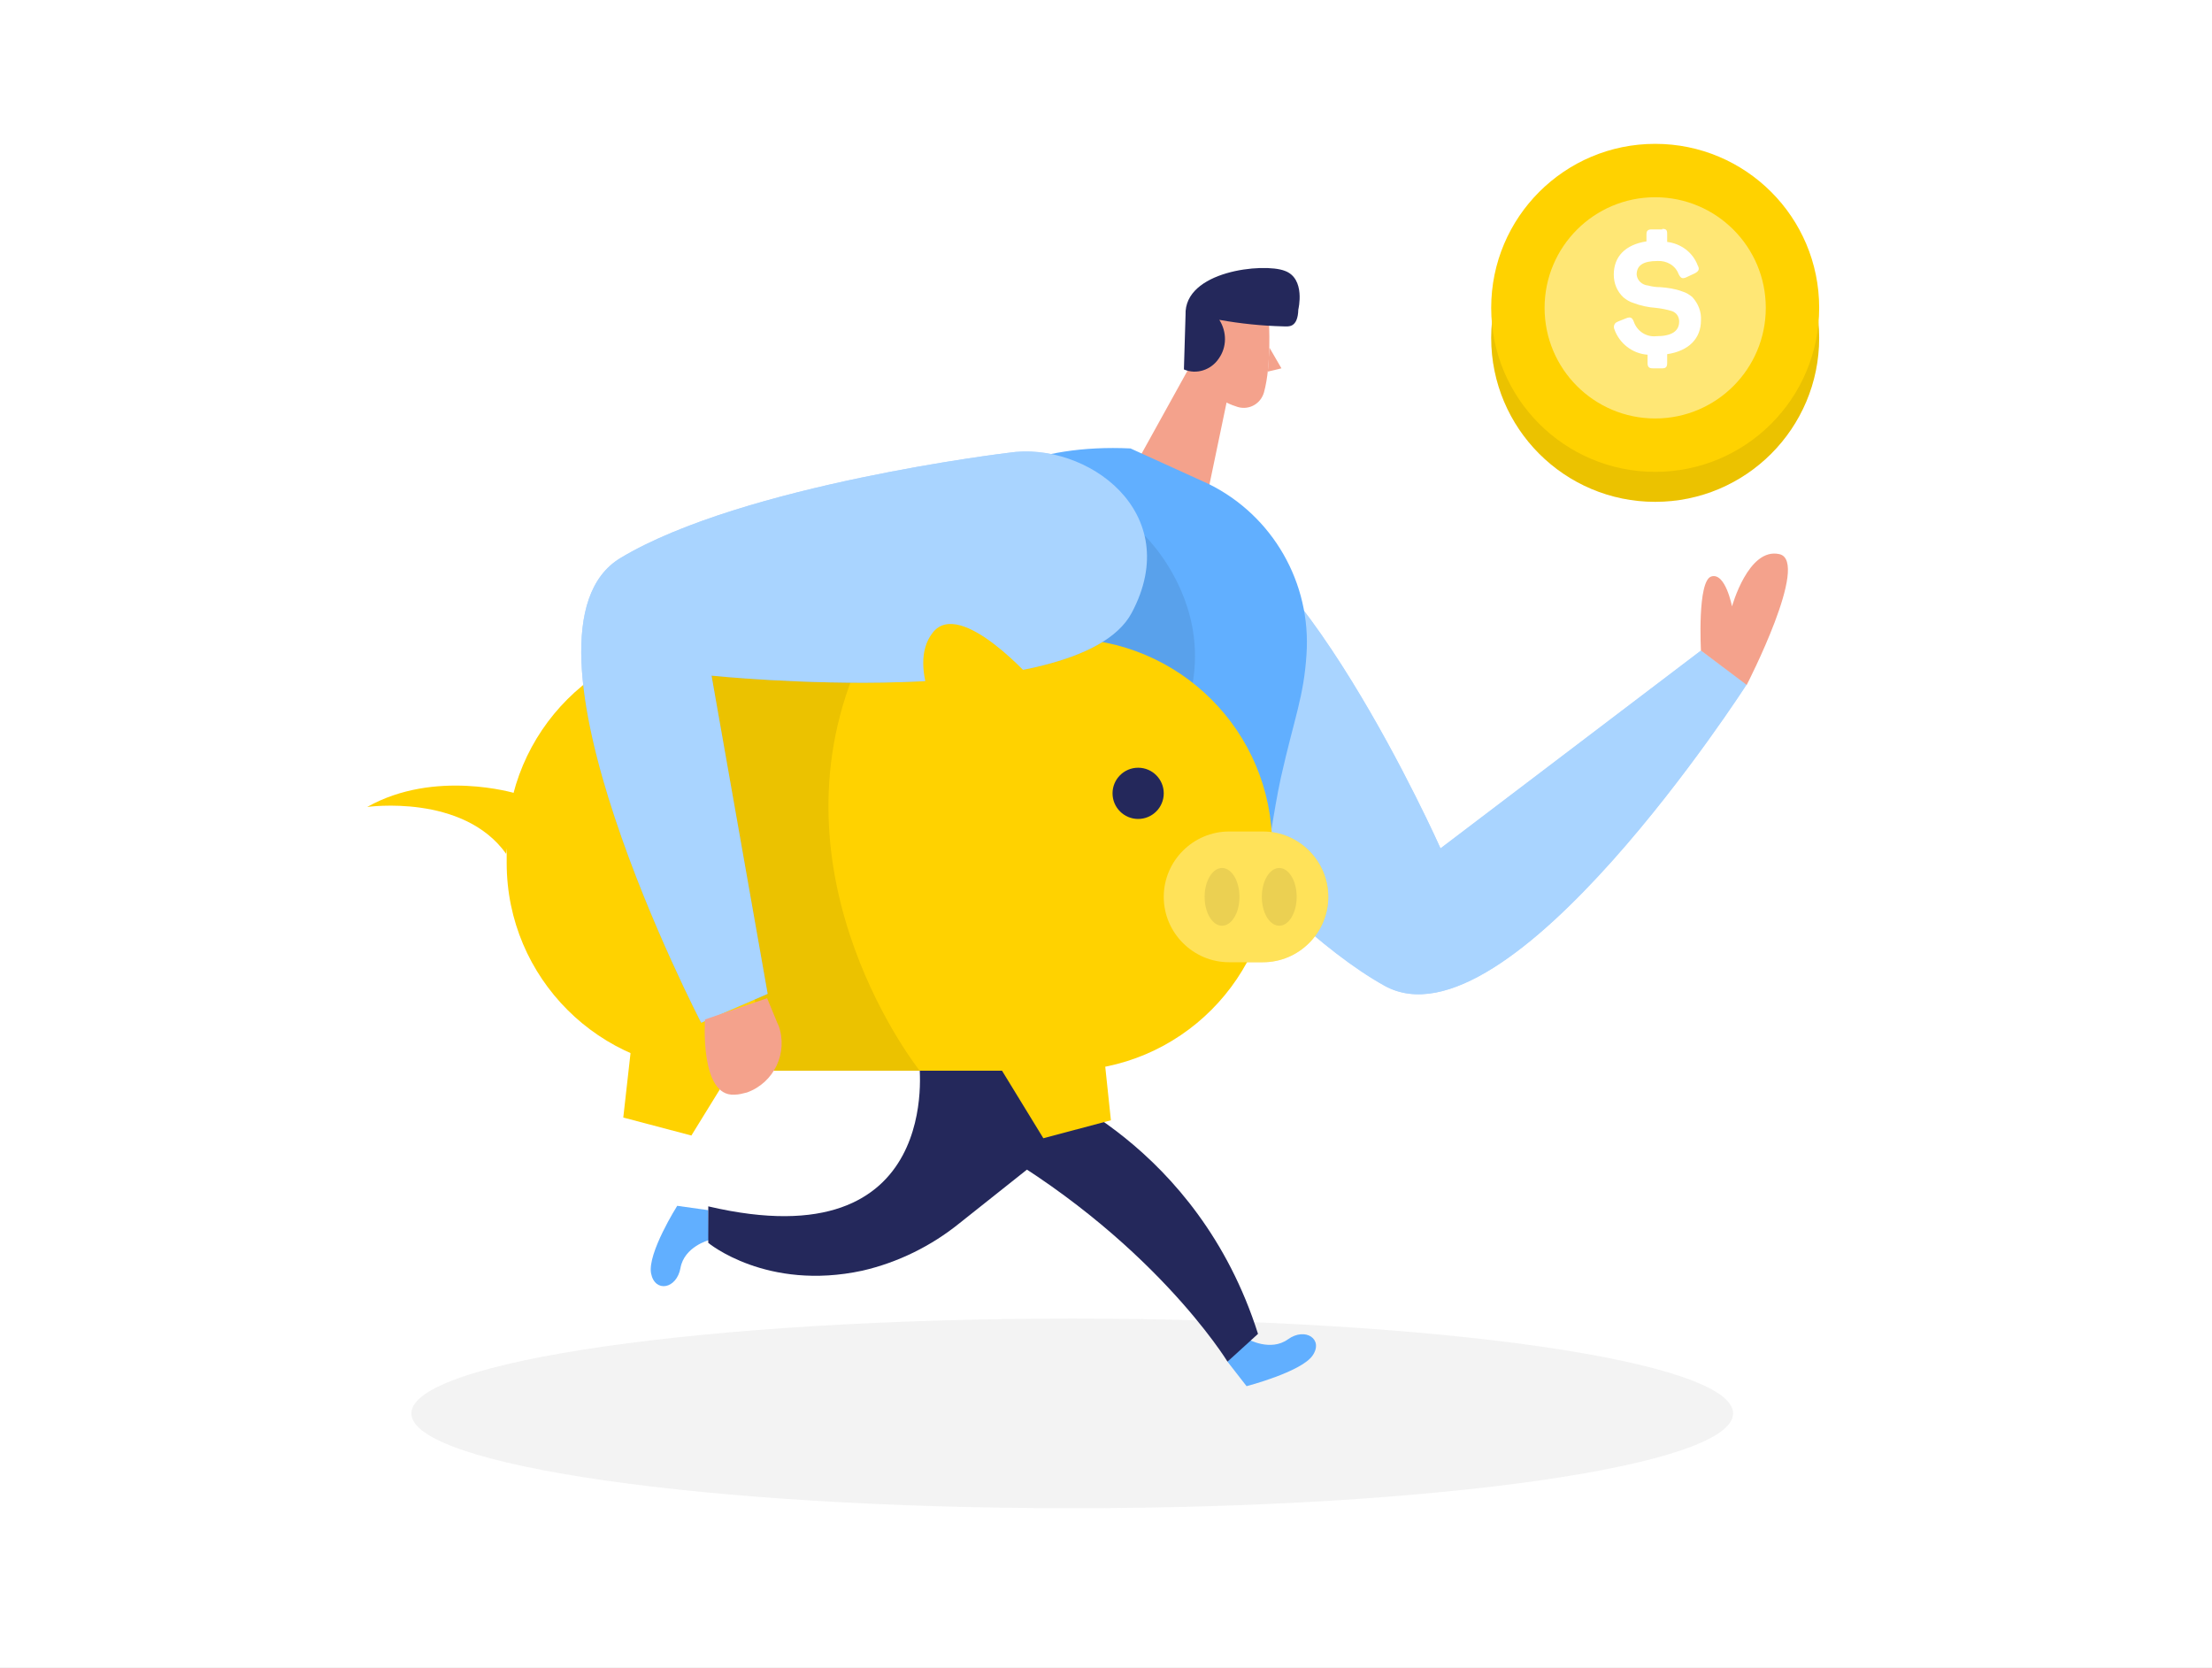
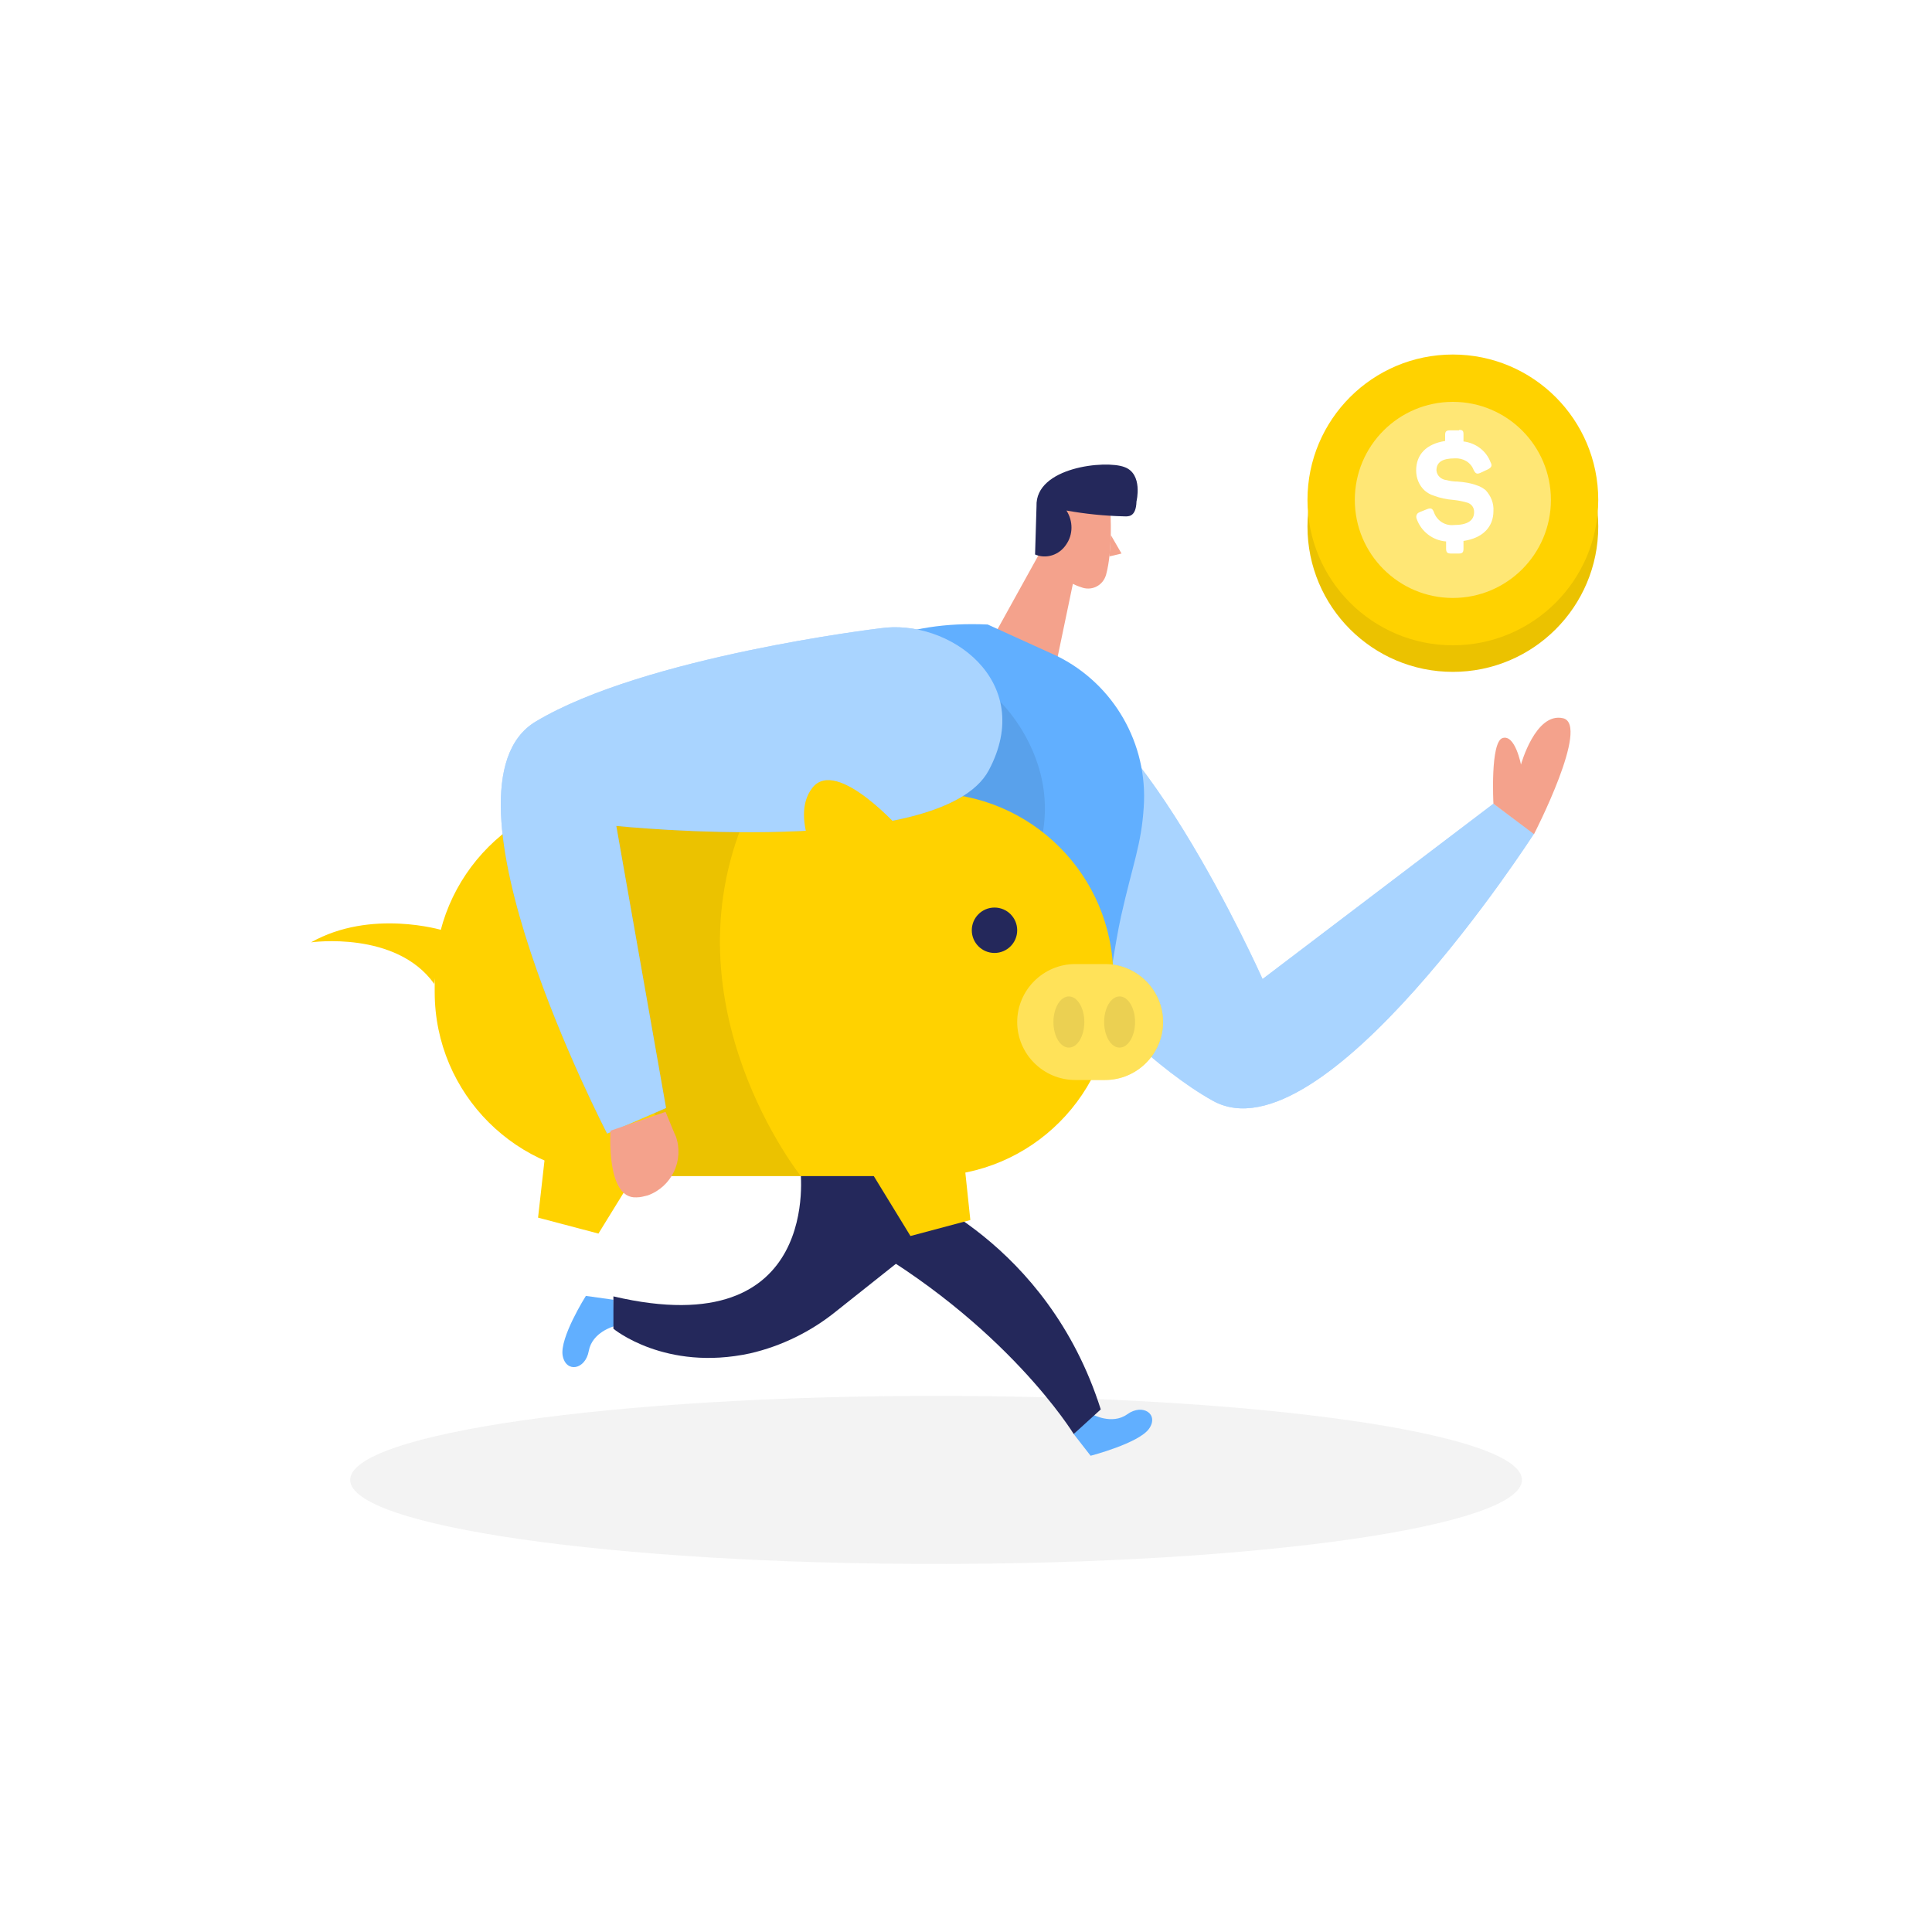
- <svg xmlns="http://www.w3.org/2000/svg" clip-rule="evenodd" fill-rule="evenodd" stroke-linejoin="round" stroke-miterlimit="2" viewBox="0 0 406 306">
-   <path d="m0 0h406v306h-406z" fill="#fff" />
-   <path d="m135.1 195.1-8.2 13.3-12.5-3.3 1.8-16z" fill="#ffd200" fill-rule="nonzero" />
-   <path d="m232.9 59.1s.5 7.8-.9 12.9c-.6 2.1-2.7 3.3-4.8 2.7-2.6-.8-5.8-2.5-6.6-6.6l-2.2-6.8c-.6-2.9.7-5.9 3.2-7.4 4.5-3.1 11.3.5 11.3 5.2z" fill="#f4a28c" fill-rule="nonzero" />
-   <path d="m221.3 62-12.4 22.4 12.8 5.9 3.8-18.2z" fill="#f4a28c" fill-rule="nonzero" />
-   <path d="m217.6 57.8-.3 10c2.3 1 5 .1 6.4-2 1.5-2.1 1.5-4.9.1-7.1 3.9.7 7.8 1.1 11.8 1.2.8 0 2.6.4 2.7-3.1 0 0 1.4-5.7-2.5-7.1-3.9-1.5-18.5 0-18.2 8.1z" fill="#24285b" fill-rule="nonzero" />
-   <path d="m233 63.8 2.2 3.8-2.5.6z" fill="#f4a28c" fill-rule="nonzero" />
-   <path d="m130.1 227.6s-4.5 1.2-5.2 5.1-4.7 4.6-5.4 1c-.7-3.7 4.8-12.4 4.8-12.4l5.7.8z" fill="#61afff" fill-rule="nonzero" />
-   <path d="m168.7 195.1s4.8 36.5-38.7 26.3v6.7s10.7 8.9 28.3 5.1c6.5-1.5 12.6-4.5 17.8-8.7l17.5-13.9-2.4-11.9-15.3-7.2z" fill="#24285b" fill-rule="nonzero" />
-   <circle cx="303.8" cy="62" fill="#ffd200" r="30.1" />
-   <circle cx="303.8" cy="62" fill-opacity=".08" r="30.1" />
-   <path d="m201.9 128.8s29.4 39.4 52.2 52.1 66.5-55.3 66.5-55.3l-8.4-6.2-47.8 36.3s-27.5-61.8-48.4-61.1-23.2 22.9-14.1 34.2z" fill="#61afff" fill-rule="nonzero" />
-   <path d="m201.9 128.8s29.4 39.4 52.2 52.1 66.5-55.3 66.5-55.3l-8.4-6.2-47.8 36.3s-27.5-61.8-48.4-61.1-23.2 22.9-14.1 34.2z" fill="#fff" fill-opacity=".46" fill-rule="nonzero" />
-   <ellipse cx="196.8" cy="259.4" fill="#e6e6e6" fill-opacity=".45" rx="121.3" ry="17.4" />
-   <g fill-rule="nonzero">
+ <svg xmlns="http://www.w3.org/2000/svg" clip-rule="evenodd" fill-rule="evenodd" stroke-linejoin="round" stroke-miterlimit="2" viewBox="0 0 400 400">
+   <path d="m0 0h406v306h-406z" fill="#fff" transform="scale(.985222 1.30719)" />
+   <g fill-rule="nonzero" transform="translate(-3 47)">
+     <path d="m135.1 195.1-8.2 13.3-12.5-3.3 1.8-16z" fill="#ffd200" />
+     <path d="m232.9 59.1s.5 7.8-.9 12.9c-.6 2.1-2.7 3.3-4.8 2.7-2.6-.8-5.8-2.5-6.6-6.6l-2.2-6.8c-.6-2.9.7-5.9 3.2-7.4 4.5-3.1 11.3.5 11.3 5.2z" fill="#f4a28c" />
+     <path d="m221.3 62-12.4 22.4 12.8 5.9 3.8-18.2z" fill="#f4a28c" />
+     <path d="m217.6 57.8-.3 10c2.3 1 5 .1 6.4-2 1.5-2.1 1.5-4.9.1-7.1 3.9.7 7.8 1.1 11.8 1.2.8 0 2.6.4 2.7-3.1 0 0 1.4-5.7-2.5-7.1-3.9-1.5-18.5 0-18.2 8.1z" fill="#24285b" />
+     <path d="m233 63.8 2.2 3.8-2.5.6z" fill="#f4a28c" />
+     <path d="m130.1 227.6s-4.5 1.2-5.2 5.1-4.7 4.6-5.4 1c-.7-3.7 4.8-12.4 4.8-12.4l5.7.8z" fill="#61afff" />
+     <path d="m168.7 195.1s4.8 36.5-38.7 26.3v6.7s10.7 8.9 28.3 5.1c6.5-1.5 12.6-4.5 17.8-8.7l17.5-13.9-2.4-11.9-15.3-7.2z" fill="#24285b" />
+   </g>
+   <circle cx="300.8" cy="109" fill="#ffd200" r="30.1" />
+   <circle cx="300.8" cy="109" fill-opacity=".08" r="30.1" />
+   <path d="m201.9 128.8s29.4 39.4 52.2 52.1 66.5-55.3 66.5-55.3l-8.4-6.2-47.8 36.3s-27.5-61.8-48.4-61.1-23.2 22.9-14.1 34.2z" fill="#61afff" fill-rule="nonzero" transform="translate(-3 47)" />
+   <path d="m201.9 128.8s29.4 39.4 52.2 52.1 66.5-55.3 66.5-55.3l-8.4-6.2-47.8 36.3s-27.5-61.8-48.4-61.1-23.2 22.9-14.1 34.2z" fill="#fff" fill-opacity=".46" fill-rule="nonzero" transform="translate(-3 47)" />
+   <ellipse cx="193.8" cy="306.4" fill="#e6e6e6" fill-opacity=".45" rx="121.3" ry="17.4" />
+   <g fill-rule="nonzero" transform="translate(-3 47)">
    <path d="m207.5 82.3 14.3 6.5c11.8 5.8 18.9 18.2 18 31.3-.5 7.8-2.2 11.5-4.7 22.6-2.9 13.3-2.7 27.3-14 35-8.5 5.8-19.7 15.1-22.2 25.5l-42.7-20.5c-.1.2-19-103.7 51.3-100.4z" fill="#61afff" />
    <path d="m210.1 98.3s23.8 22.7-5 50.2-18.9-38.1 5-50.2z" fill-opacity=".08" />
    <path d="m131.1 117.2h64.3c21 0 38.1 17 38.1 38.1v3.1c0 21-17 38.1-38.1 38.1h-64.3c-21 0-38.1-17-38.1-38.1v-3.1c0-21.1 17-38.1 38.1-38.1z" fill="#ffd200" />
    <path d="m142 196.5h26.8s-28.1-35.2-11.5-74.3c0 0-29.9-2.4-29.6-3.4.3-1.1 1.6 30.4 1.6 30.4z" fill-opacity=".08" />
    <path d="m185.1 83.1s-48.7 5.8-71.2 19.3 14.8 85.3 14.8 85.3l12.2-5.3-10.3-58.4s67.2 7 77.1-11.5-8.3-31.6-22.6-29.4z" fill="#61afff" />
    <path d="m185.1 83.1s-48.7 5.8-71.2 19.3 14.8 85.3 14.8 85.3l12.2-5.3-10.3-58.4s67.2 7 77.1-11.5-8.3-31.6-22.6-29.4z" fill="#fff" fill-opacity=".46" />
    <path d="m229.1 245.8s4.1 2.3 7.3 0 6.6 0 4.5 3-12.1 5.6-12.1 5.6l-3.5-4.5z" fill="#61afff" />
    <path d="m312.2 119.4s-.7-12.8 1.9-13.6 3.8 5.5 3.8 5.5 3-10.9 8.7-9.6-6 24-6 24z" fill="#f4a28c" />
    <path d="m129.4 187.1s-1 14.2 5.4 13.8c.8 0 1.5-.2 2.3-.4 5-1.8 7.6-7.3 5.8-12.3-.1-.1-.1-.3-.2-.4l-1.9-4.6z" fill="#f4a28c" />
    <path d="m225.6 152.6h6.2c6.6 0 12 5.4 12 12s-5.4 12-12 12h-6.2c-6.6 0-12-5.4-12-12s5.4-12 12-12z" fill="#ffd200" />
    <path d="m225.6 152.6h6.2c6.6 0 12 5.4 12 12s-5.4 12-12 12h-6.2c-6.6 0-12-5.4-12-12s5.4-12 12-12z" fill="#fff" fill-opacity=".35" />
  </g>
-   <circle cx="208.9" cy="145.6" fill="#24285b" r="4.7" />
-   <circle cx="303.8" cy="56.5" fill="#ffd200" r="30.1" />
-   <circle cx="303.8" cy="56.5" fill="#fff" fill-opacity=".46" r="20.3" />
-   <path d="m190.5 199.2s29.3 10.6 40.4 45.6l-5.6 5.1s-14-23-46-40.8z" fill="#24285b" fill-rule="nonzero" />
-   <path d="m173.8 134.4s-7.7-11.8-2.6-18.3 18.7 9.1 18.7 9.1z" fill="#ffd200" fill-rule="nonzero" />
-   <ellipse cx="234.8" cy="164.6" fill-opacity=".08" rx="3.2" ry="5.3" />
-   <ellipse cx="224.3" cy="164.6" fill-opacity=".08" rx="3.2" ry="5.3" />
-   <path d="m183.3 195.5 8.2 13.4 12.4-3.3-1.7-16.1z" fill="#ffd200" fill-rule="nonzero" />
-   <path d="m94.6 145.6s-14.8-4.5-27.2 2.5c0 0 17.6-2.5 25.5 8.6z" fill="#ffd200" fill-rule="nonzero" />
-   <path d="m305.1 42c.7 0 .9.2.9.9v1.5c2.5.3 4.7 1.9 5.6 4.3.4.7.2 1.1-.6 1.5l-1.5.7c-.7.3-1 .2-1.4-.6-.6-1.6-2.2-2.5-3.9-2.4-2.6 0-3.8.8-3.8 2.5.1 1.1 1 1.9 2.1 2 .7.2 1.5.3 2.2.3 1.4.1 2.8.3 4.1.8.7.2 1.3.6 1.8 1 1.1 1.2 1.7 2.7 1.6 4.3 0 3.3-2.2 5.6-6.2 6.2v1.6c0 .7-.2 1-.9 1h-1.7c-.7 0-1-.2-1-1v-1.5c-2.8-.2-5.2-2.1-6.1-4.7-.2-.5 0-1.1.5-1.3.1 0 .1-.1.2-.1l1.5-.6c.8-.3 1.1-.1 1.4.7.6 1.7 2.3 2.8 4.1 2.6 2.8 0 4.2-.9 4.2-2.7 0-.9-.5-1.6-1.3-1.9-1-.3-2-.5-3-.6-1.4-.1-2.8-.4-4.1-.9-.7-.2-1.3-.6-1.8-1-1.2-1.1-1.8-2.6-1.8-4.2 0-3.3 2.1-5.5 6-6.1v-1.3c0-.7.3-.9 1-.9h1.9z" fill="#fff" fill-rule="nonzero" />
+   <circle cx="205.9" cy="192.6" fill="#24285b" r="4.7" />
+   <circle cx="300.8" cy="103.5" fill="#ffd200" r="30.1" />
+   <circle cx="300.8" cy="103.5" fill="#fff" fill-opacity=".46" r="20.3" />
+   <path d="m190.5 199.2s29.3 10.6 40.4 45.6l-5.6 5.1s-14-23-46-40.8z" fill="#24285b" fill-rule="nonzero" transform="translate(-3 47)" />
+   <path d="m173.8 134.4s-7.7-11.8-2.6-18.3 18.7 9.1 18.7 9.1z" fill="#ffd200" fill-rule="nonzero" transform="translate(-3 47)" />
+   <ellipse cx="231.8" cy="211.6" fill-opacity=".08" rx="3.2" ry="5.3" />
+   <ellipse cx="221.3" cy="211.6" fill-opacity=".08" rx="3.2" ry="5.3" />
+   <path d="m183.3 195.5 8.2 13.4 12.4-3.3-1.7-16.1z" fill="#ffd200" fill-rule="nonzero" transform="translate(-3 47)" />
+   <path d="m94.6 145.6s-14.8-4.5-27.2 2.5c0 0 17.6-2.5 25.5 8.6z" fill="#ffd200" fill-rule="nonzero" transform="translate(-3 47)" />
+   <path d="m305.1 42c.7 0 .9.2.9.9v1.5c2.5.3 4.7 1.9 5.6 4.3.4.7.2 1.1-.6 1.5l-1.5.7c-.7.3-1 .2-1.4-.6-.6-1.6-2.2-2.5-3.9-2.4-2.6 0-3.8.8-3.8 2.5.1 1.1 1 1.9 2.1 2 .7.2 1.5.3 2.2.3 1.4.1 2.8.3 4.1.8.7.2 1.3.6 1.8 1 1.1 1.2 1.7 2.7 1.6 4.3 0 3.3-2.2 5.6-6.2 6.2v1.6c0 .7-.2 1-.9 1h-1.7c-.7 0-1-.2-1-1v-1.5c-2.8-.2-5.2-2.1-6.1-4.7-.2-.5 0-1.1.5-1.3.1 0 .1-.1.2-.1l1.5-.6c.8-.3 1.1-.1 1.4.7.6 1.7 2.3 2.8 4.1 2.6 2.8 0 4.2-.9 4.2-2.7 0-.9-.5-1.6-1.3-1.9-1-.3-2-.5-3-.6-1.4-.1-2.8-.4-4.1-.9-.7-.2-1.3-.6-1.8-1-1.2-1.1-1.8-2.6-1.8-4.2 0-3.3 2.1-5.5 6-6.1v-1.3c0-.7.3-.9 1-.9h1.9z" fill="#fff" fill-rule="nonzero" transform="translate(-3 47)" />
</svg>
